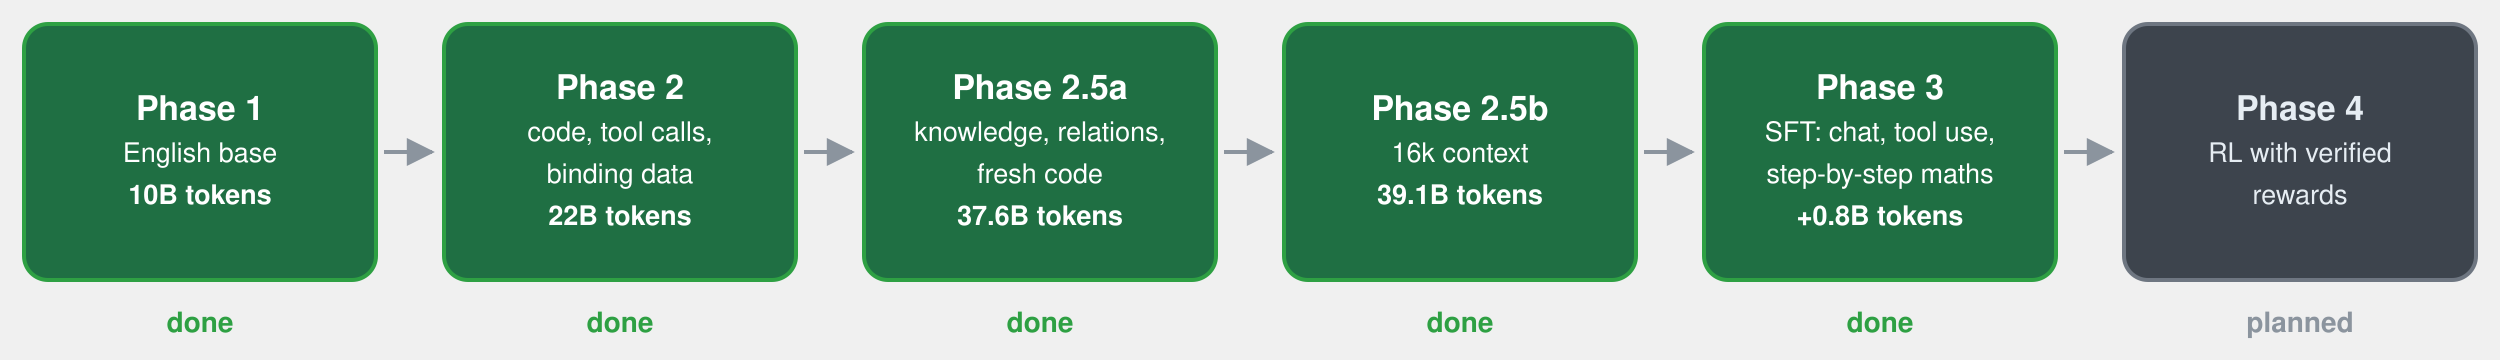
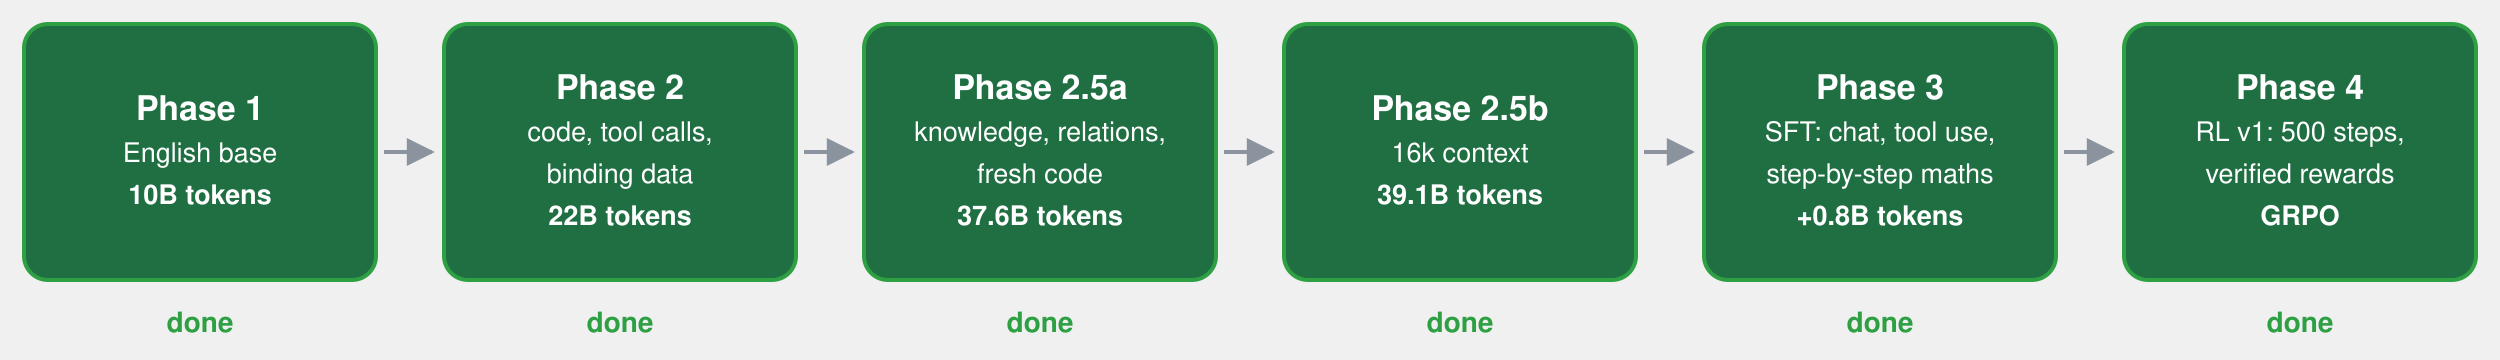
<svg xmlns="http://www.w3.org/2000/svg" viewBox="0 0 1250 180" width="1250" height="180" font-family="-apple-system, BlinkMacSystemFont, 'Segoe UI', Helvetica, Arial, sans-serif" role="img" aria-label="Training phases and their status">
  <defs>
    <marker id="arrow" viewBox="0 0 10 10" refX="9" refY="5" markerWidth="7" markerHeight="7" orient="auto">
      <path d="M0,0 L10,5 L0,10 z" fill="#8b949e" />
    </marker>
  </defs>
  <rect x="12" y="12" width="176" height="128" rx="12" fill="#1f6f43" stroke="#2ea043" stroke-width="2" />
  <text x="100.0" y="60.0" text-anchor="middle" font-size="17" font-weight="700" fill="#ffffff">Phase 1</text>
  <text x="100.0" y="81.0" text-anchor="middle" font-size="13.5" font-weight="400" fill="#ffffff">English base</text>
  <text x="100.0" y="102.0" text-anchor="middle" font-size="13.5" font-weight="600" fill="#ffffff">10B tokens</text>
  <text x="100.0" y="166" text-anchor="middle" font-size="14" font-weight="600" fill="#2ea043">done</text>
  <line x1="192" y1="76.0" x2="216" y2="76.0" stroke="#8b949e" stroke-width="2" marker-end="url(#arrow)" />
  <rect x="222" y="12" width="176" height="128" rx="12" fill="#1f6f43" stroke="#2ea043" stroke-width="2" />
  <text x="310.0" y="49.5" text-anchor="middle" font-size="17" font-weight="700" fill="#ffffff">Phase 2</text>
  <text x="310.0" y="70.5" text-anchor="middle" font-size="13.5" font-weight="400" fill="#ffffff">code, tool calls,</text>
  <text x="310.0" y="91.5" text-anchor="middle" font-size="13.5" font-weight="400" fill="#ffffff">binding data</text>
  <text x="310.0" y="112.5" text-anchor="middle" font-size="13.5" font-weight="600" fill="#ffffff">22B tokens</text>
  <text x="310.0" y="166" text-anchor="middle" font-size="14" font-weight="600" fill="#2ea043">done</text>
  <line x1="402" y1="76.0" x2="426" y2="76.0" stroke="#8b949e" stroke-width="2" marker-end="url(#arrow)" />
  <rect x="432" y="12" width="176" height="128" rx="12" fill="#1f6f43" stroke="#2ea043" stroke-width="2" />
  <text x="520.0" y="49.5" text-anchor="middle" font-size="17" font-weight="700" fill="#ffffff">Phase 2.5a</text>
  <text x="520.0" y="70.5" text-anchor="middle" font-size="13.5" font-weight="400" fill="#ffffff">knowledge, relations,</text>
  <text x="520.0" y="91.5" text-anchor="middle" font-size="13.5" font-weight="400" fill="#ffffff">fresh code</text>
  <text x="520.0" y="112.5" text-anchor="middle" font-size="13.5" font-weight="600" fill="#ffffff">37.6B tokens</text>
  <text x="520.0" y="166" text-anchor="middle" font-size="14" font-weight="600" fill="#2ea043">done</text>
  <line x1="612" y1="76.0" x2="636" y2="76.0" stroke="#8b949e" stroke-width="2" marker-end="url(#arrow)" />
  <rect x="642" y="12" width="176" height="128" rx="12" fill="#1f6f43" stroke="#2ea043" stroke-width="2" />
  <text x="730.0" y="60.0" text-anchor="middle" font-size="17" font-weight="700" fill="#ffffff">Phase 2.5b</text>
  <text x="730.0" y="81.0" text-anchor="middle" font-size="13.5" font-weight="400" fill="#ffffff">16k context</text>
  <text x="730.0" y="102.0" text-anchor="middle" font-size="13.5" font-weight="600" fill="#ffffff">39.1B tokens</text>
  <text x="730.0" y="166" text-anchor="middle" font-size="14" font-weight="600" fill="#2ea043">done</text>
  <line x1="822" y1="76.0" x2="846" y2="76.0" stroke="#8b949e" stroke-width="2" marker-end="url(#arrow)" />
  <rect x="852" y="12" width="176" height="128" rx="12" fill="#1f6f43" stroke="#2ea043" stroke-width="2" />
  <text x="940.0" y="49.5" text-anchor="middle" font-size="17" font-weight="700" fill="#ffffff">Phase 3</text>
  <text x="940.0" y="70.5" text-anchor="middle" font-size="13.5" font-weight="400" fill="#ffffff">SFT: chat, tool use,</text>
  <text x="940.0" y="91.5" text-anchor="middle" font-size="13.5" font-weight="400" fill="#ffffff">step-by-step maths</text>
  <text x="940.0" y="112.5" text-anchor="middle" font-size="13.5" font-weight="600" fill="#ffffff">+0.8B tokens</text>
  <text x="940.0" y="166" text-anchor="middle" font-size="14" font-weight="600" fill="#2ea043">done</text>
  <line x1="1032" y1="76.0" x2="1056" y2="76.0" stroke="#8b949e" stroke-width="2" marker-end="url(#arrow)" />
-   <rect x="1062" y="12" width="176" height="128" rx="12" fill="#3d444d" stroke="#6e7681" stroke-width="2" />
-   <text x="1150.0" y="60.0" text-anchor="middle" font-size="17" font-weight="700" fill="#e6edf3">Phase 4</text>
-   <text x="1150.0" y="81.0" text-anchor="middle" font-size="13.5" font-weight="400" fill="#e6edf3">RL with verified</text>
-   <text x="1150.0" y="102.0" text-anchor="middle" font-size="13.5" font-weight="400" fill="#e6edf3">rewards</text>
-   <text x="1150.0" y="166" text-anchor="middle" font-size="14" font-weight="600" fill="#8b949e">planned</text>
+   <rect x="1062" y="12" width="176" height="128" rx="12" fill="#1f6f43" stroke="#2ea043" stroke-width="2" />
+   <text x="1150.0" y="49.5" text-anchor="middle" font-size="17" font-weight="700" fill="#ffffff">Phase 4</text>
+   <text x="1150.0" y="70.5" text-anchor="middle" font-size="13.5" font-weight="400" fill="#ffffff">RL v1: 500 steps,</text>
+   <text x="1150.0" y="91.5" text-anchor="middle" font-size="13.5" font-weight="400" fill="#ffffff">verified rewards</text>
+   <text x="1150.0" y="112.5" text-anchor="middle" font-size="13.5" font-weight="600" fill="#ffffff">GRPO</text>
+   <text x="1150.0" y="166" text-anchor="middle" font-size="14" font-weight="600" fill="#2ea043">done</text>
</svg>
